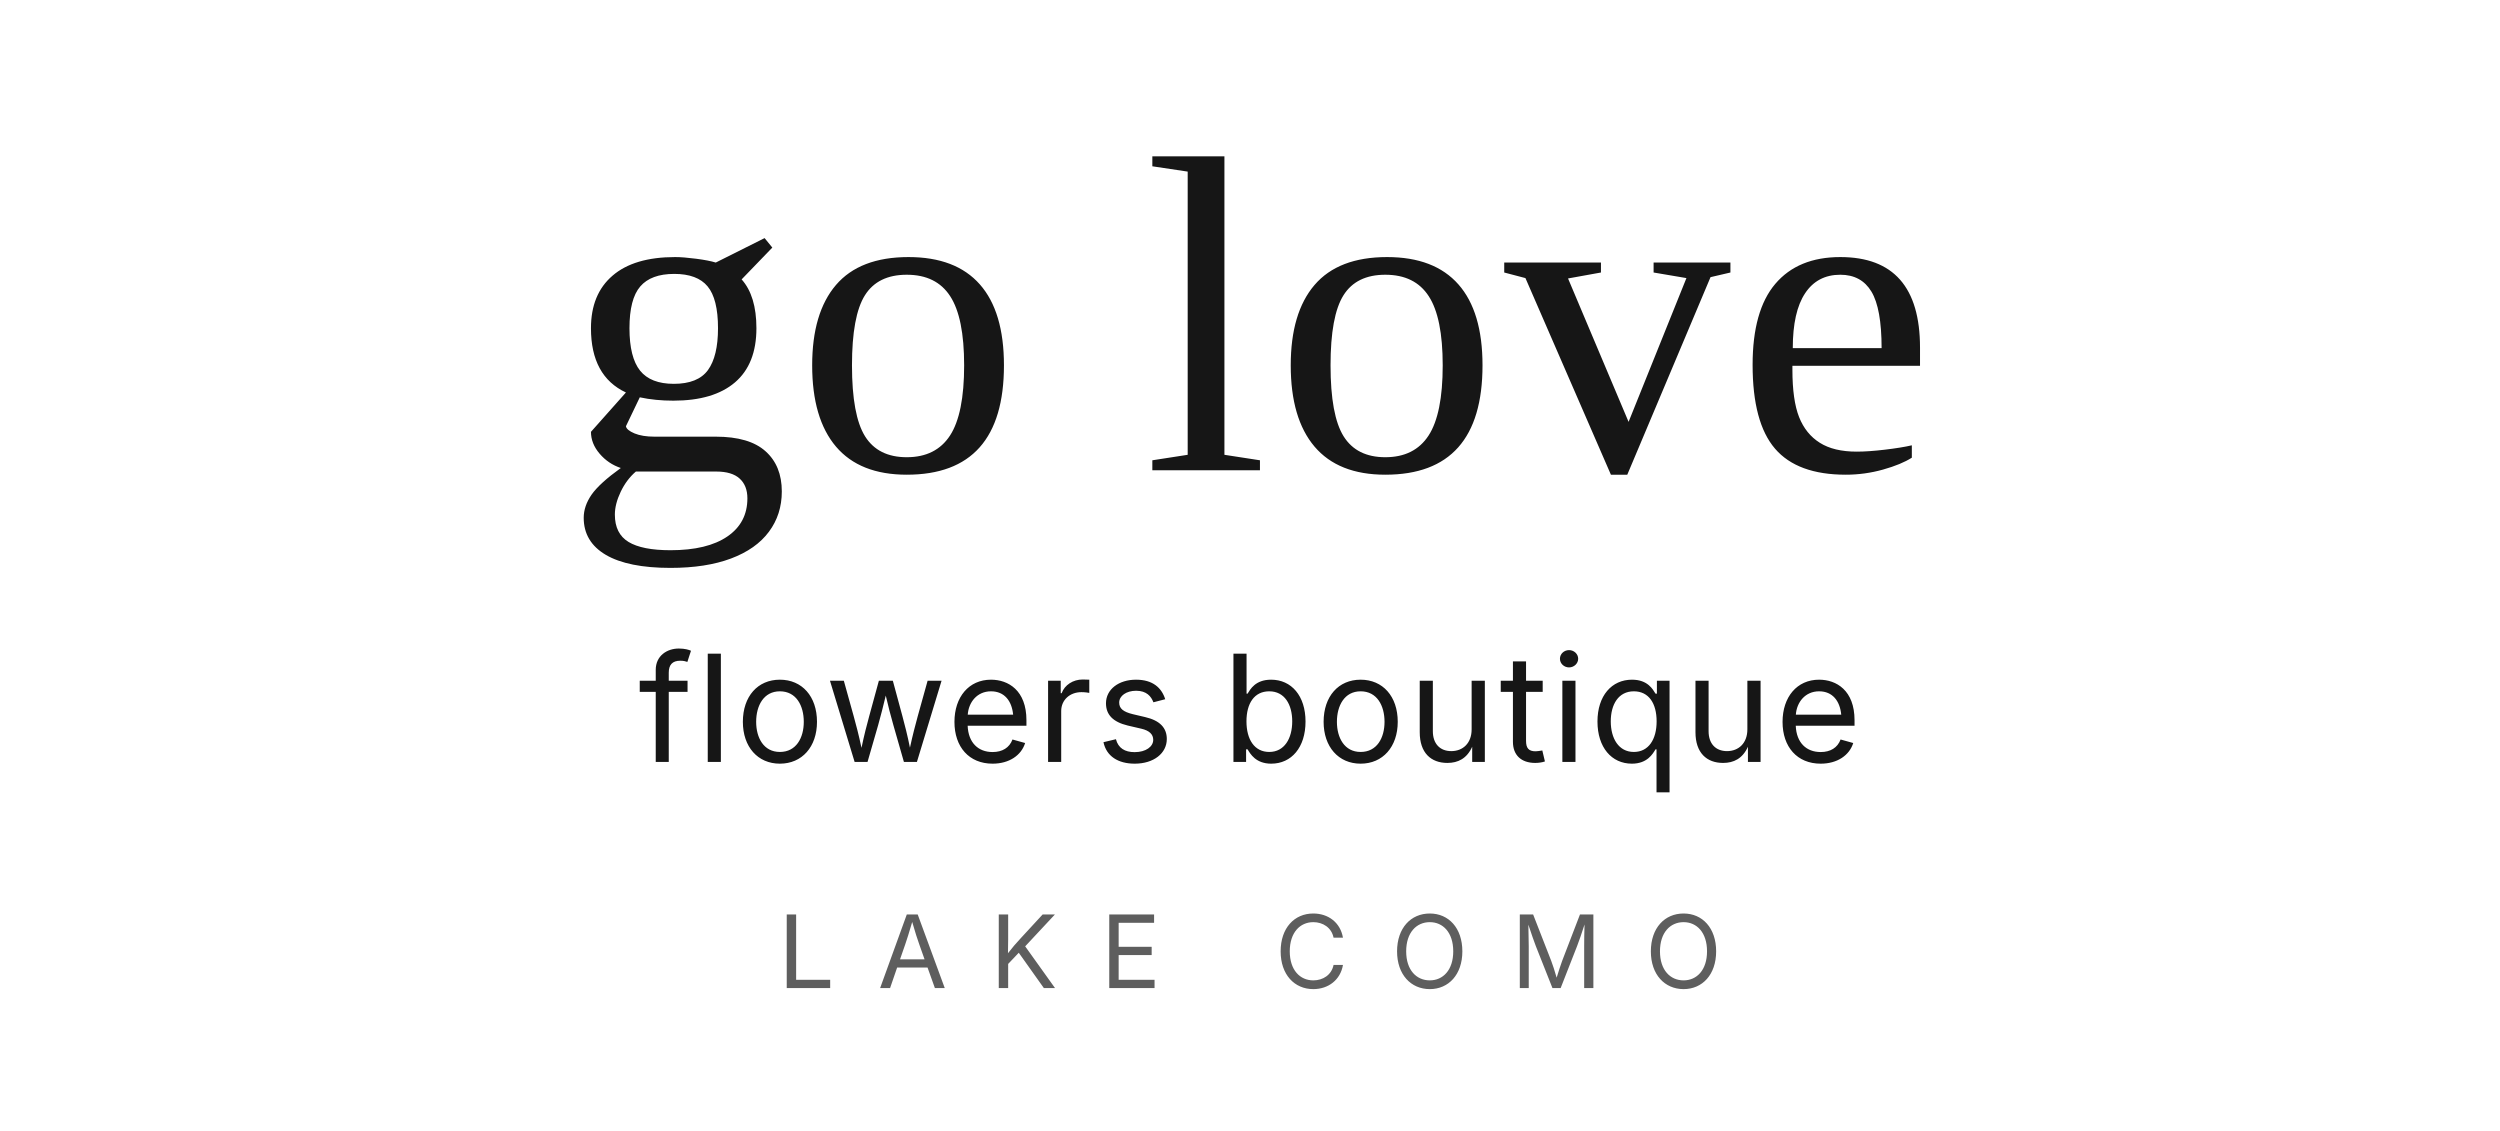
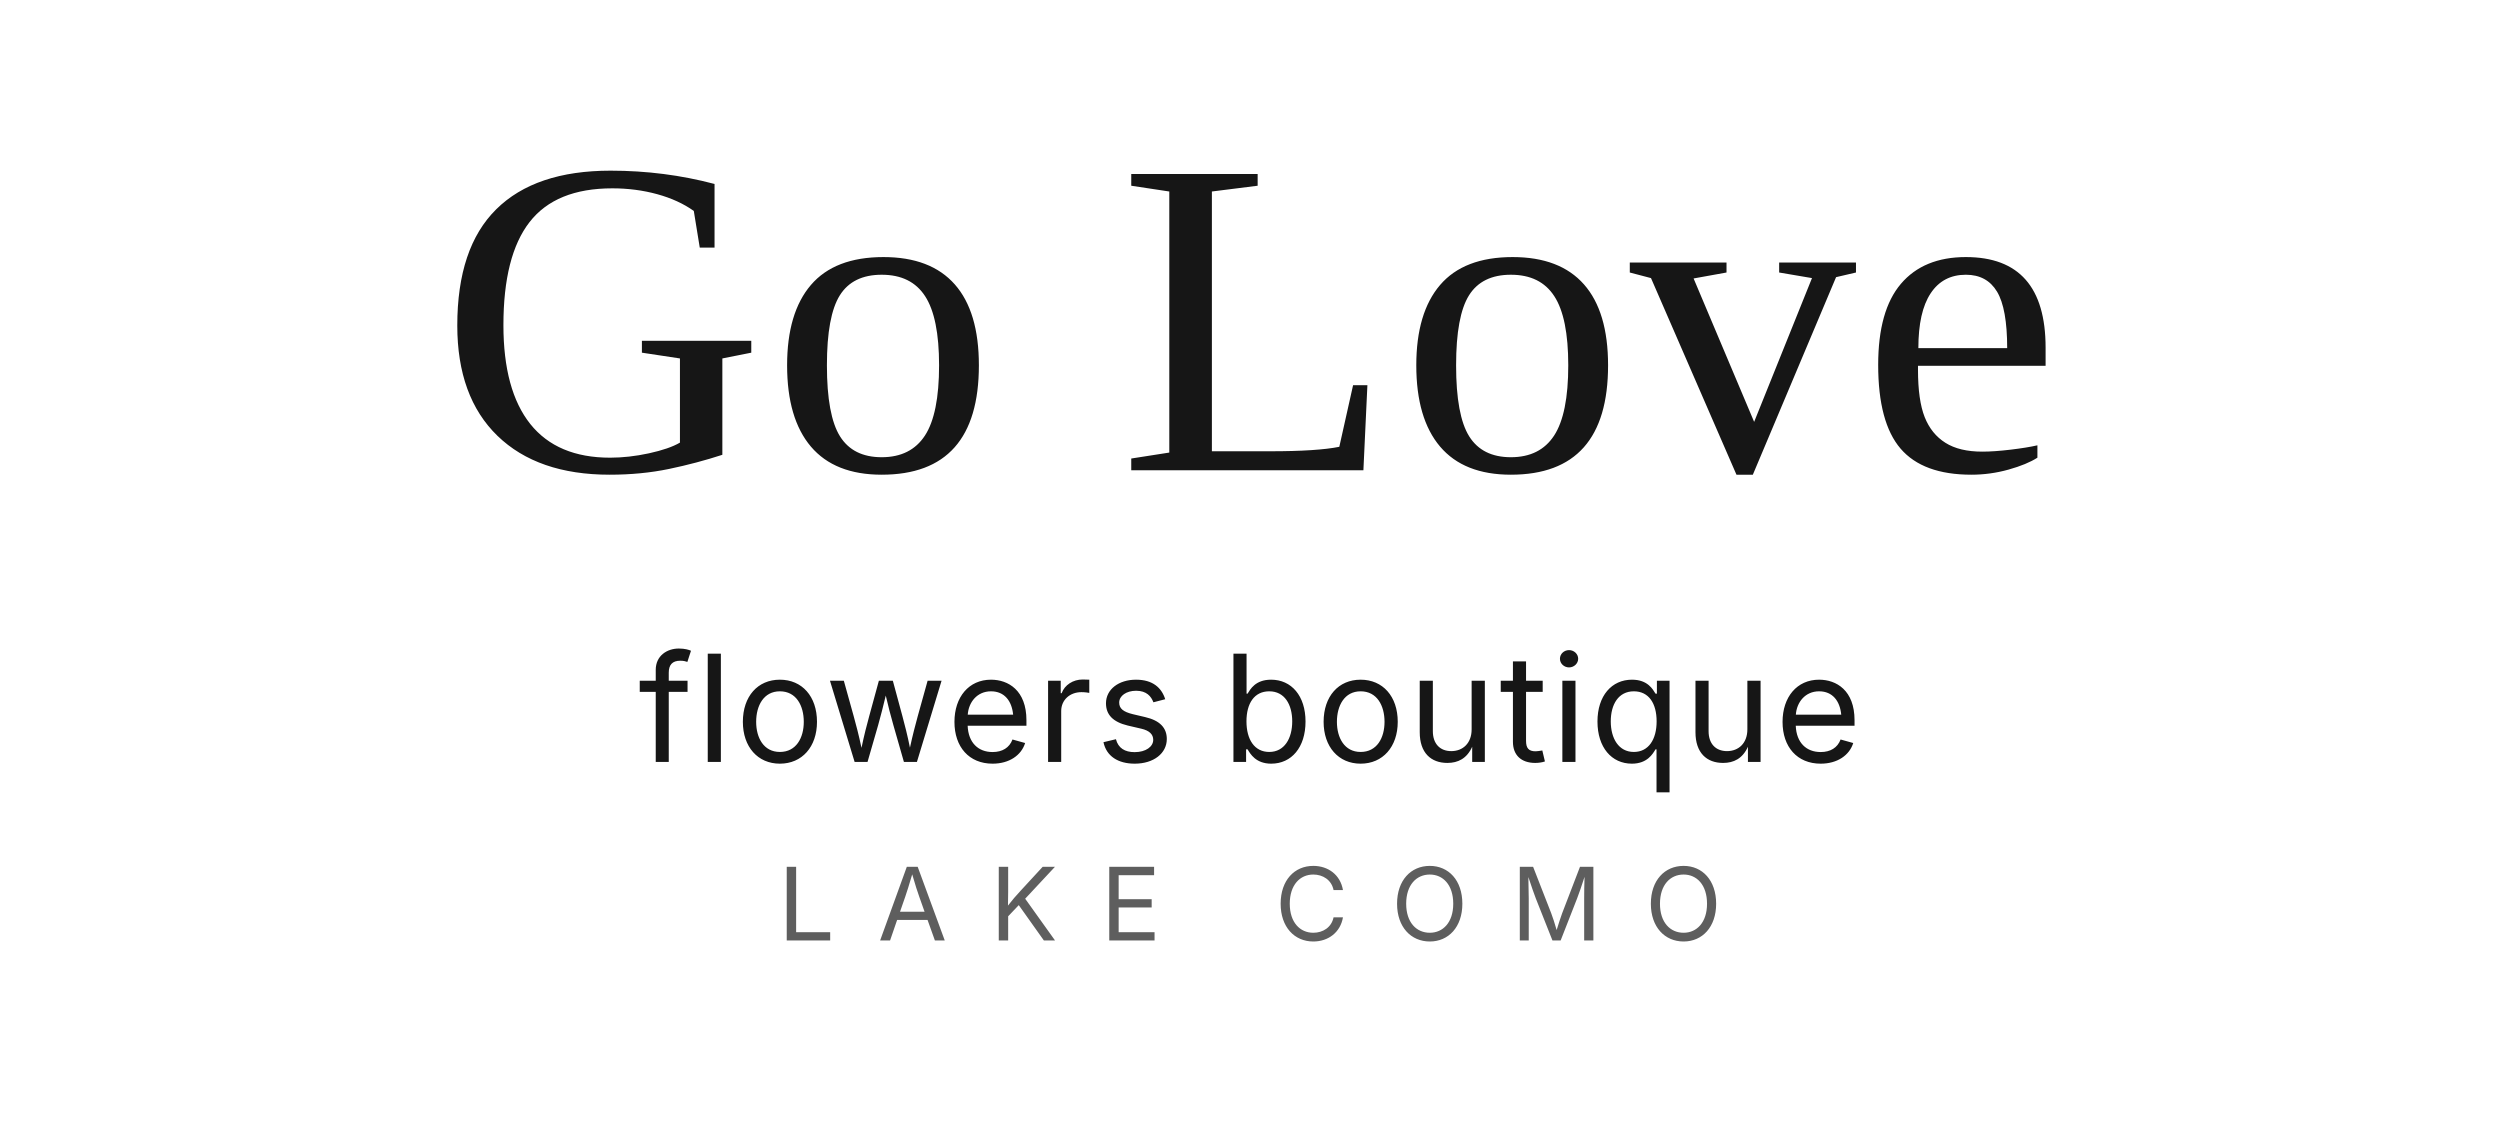
<svg xmlns="http://www.w3.org/2000/svg" viewBox="0 0 420 190" role="img" aria-labelledby="title">
  <style>
    text {
      fill: #161616;
      text-anchor: middle;
      text-rendering: geometricPrecision;
    }
    .main {
      font-family: "Bodoni 72", Didot, "Times New Roman", serif;
      font-size: 76px;
      font-weight: 400;
      letter-spacing: 0.01em;
    }
    .kicker {
-       font-family: "El Messiri", Avenir, Inter, ui-sans-serif, system-ui, sans-serif;
+       font-family: "Avenir Next", Avenir, "Century Gothic", Futura, Inter, ui-sans-serif, system-ui, sans-serif;
      font-size: 25px;
      font-weight: 400;
      letter-spacing: 0.02em;
    }
    .location {
-       font-family: "El Messiri", Avenir, Inter, ui-sans-serif, system-ui, sans-serif;
+       font-family: "Avenir Next", Avenir, "Century Gothic", Futura, Inter, ui-sans-serif, system-ui, sans-serif;
      font-size: 17px;
      font-weight: 400;
      letter-spacing: 0.42em;
      fill: #5e5e5e;
    }
  </style>
-   <text class="main" x="210" y="79">go love</text>
+   <text class="main" x="210" y="79">Go Love</text>
  <text class="kicker" x="210" y="128">flowers boutique</text>
-   <text class="location" x="210" y="166">LAKE COMO</text>
+   <text class="location" x="210" y="158">LAKE COMO</text>
</svg>
